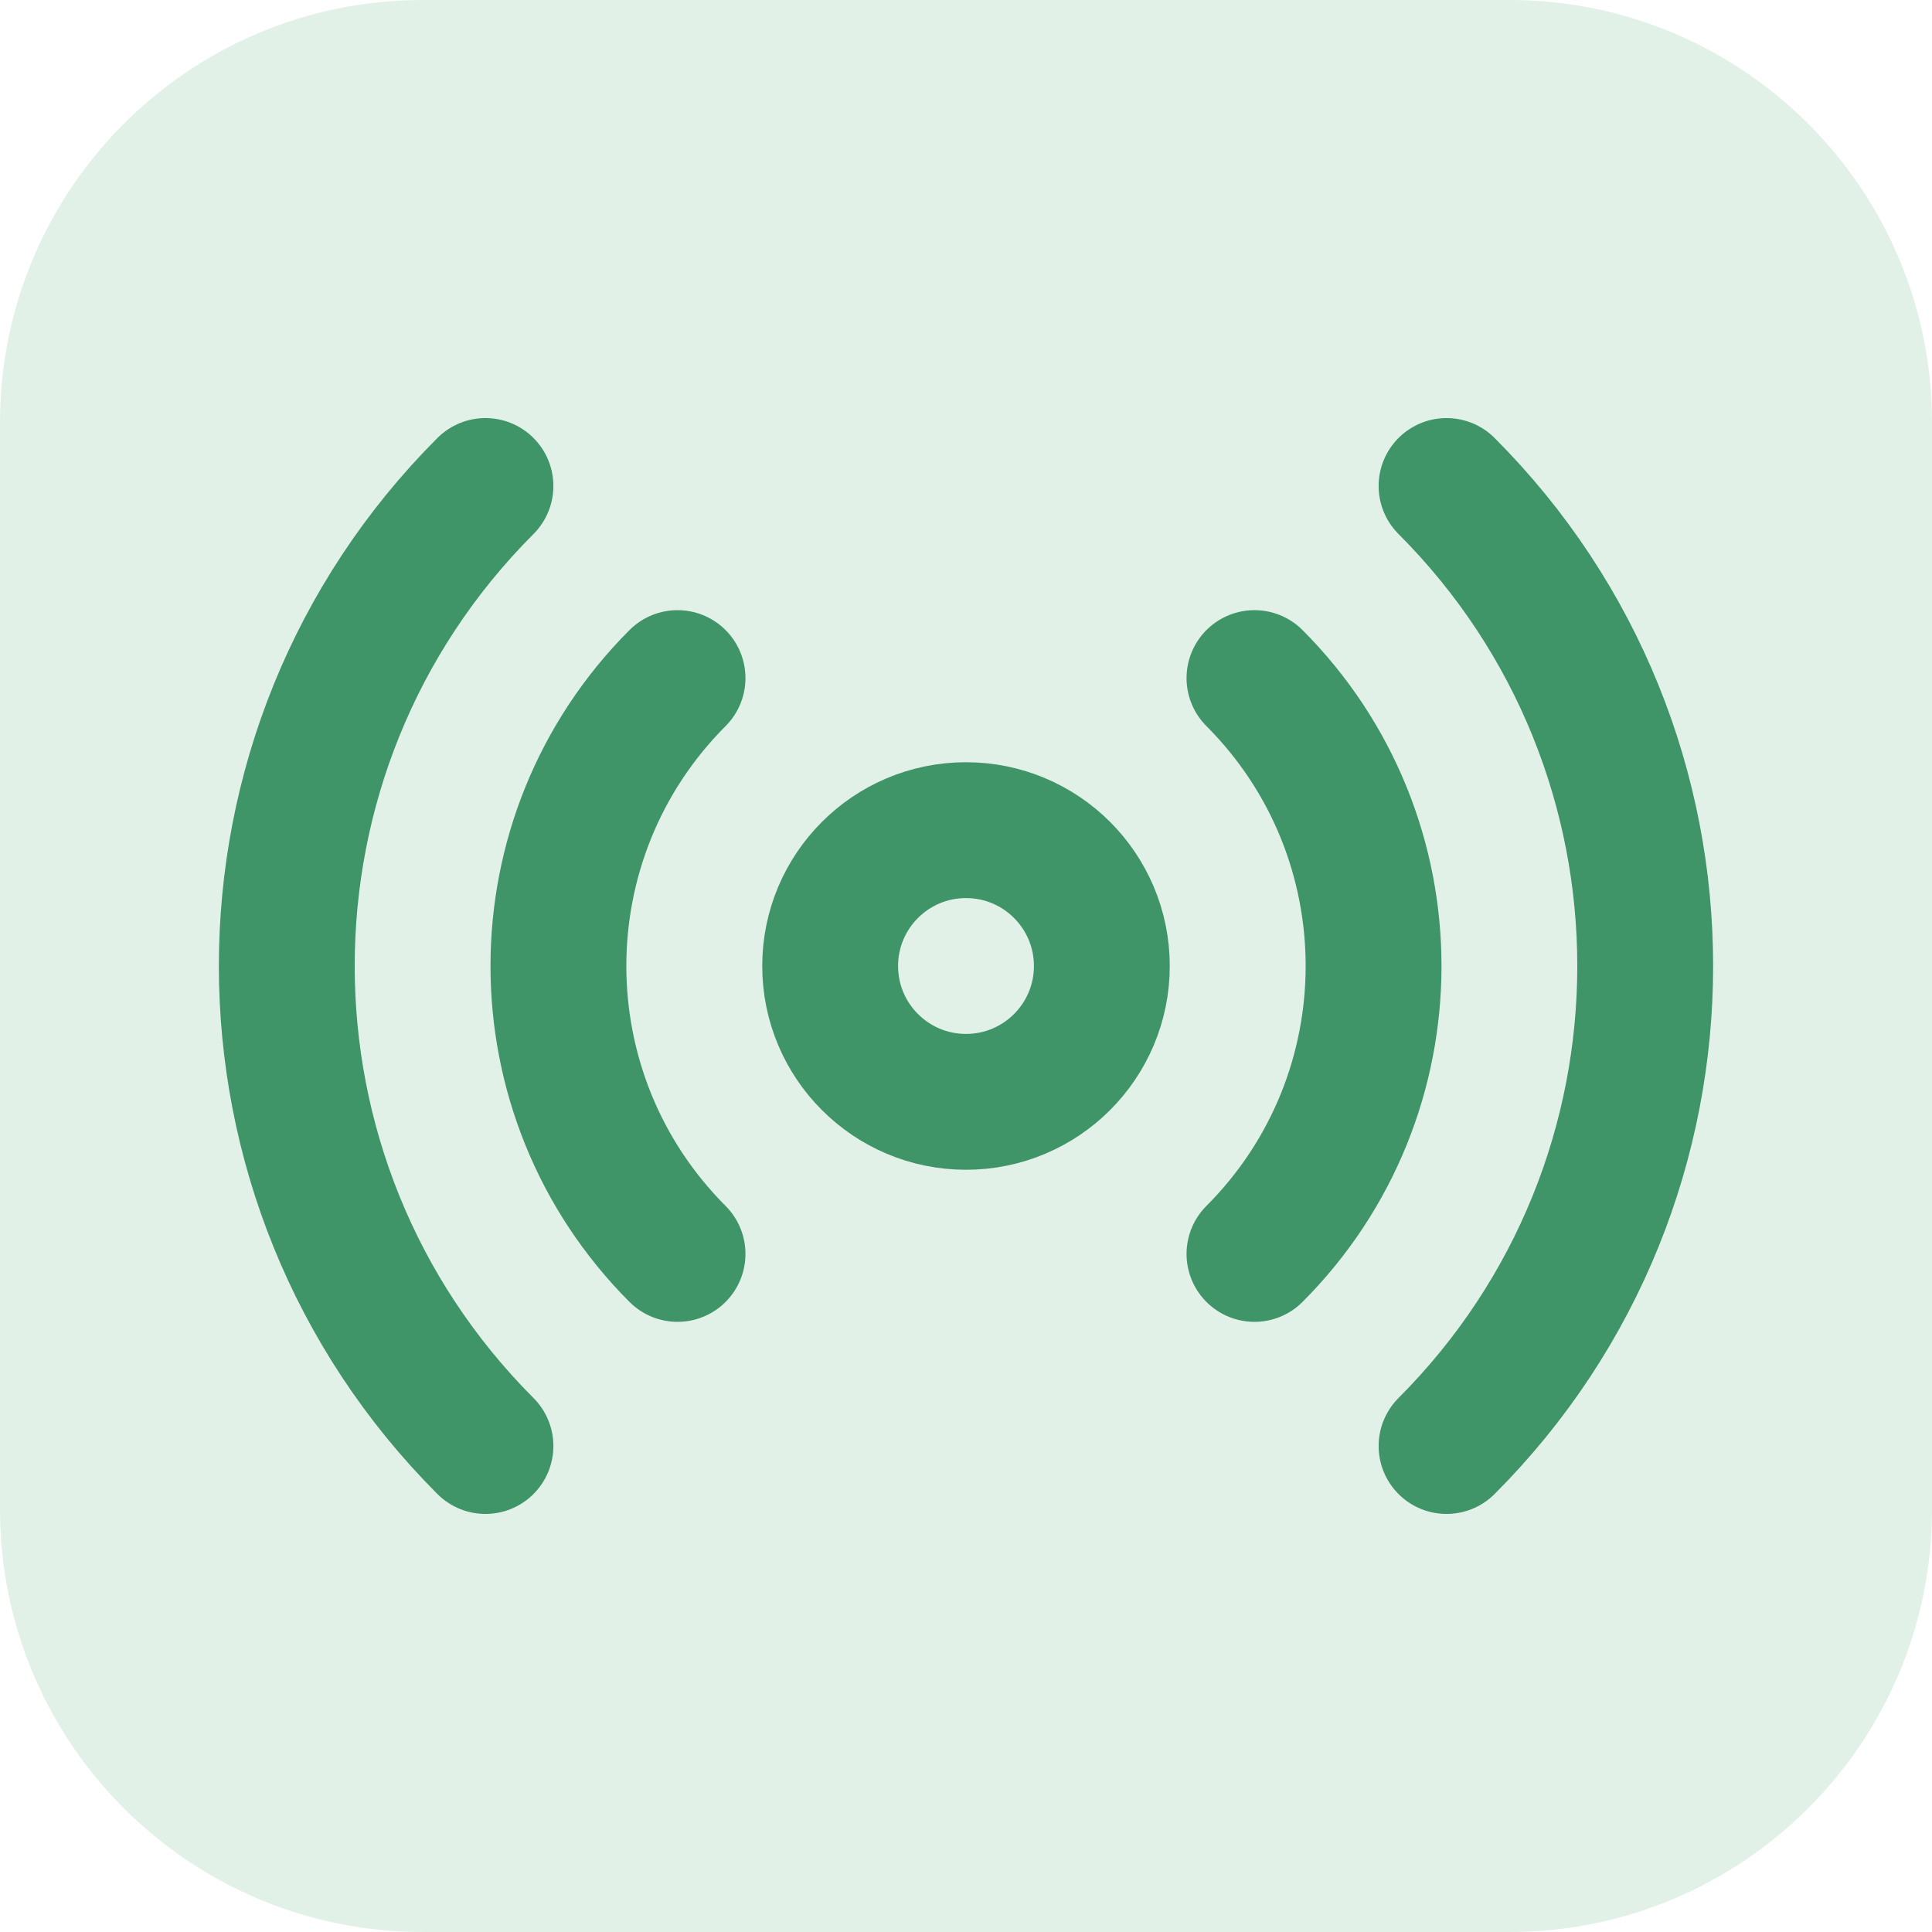
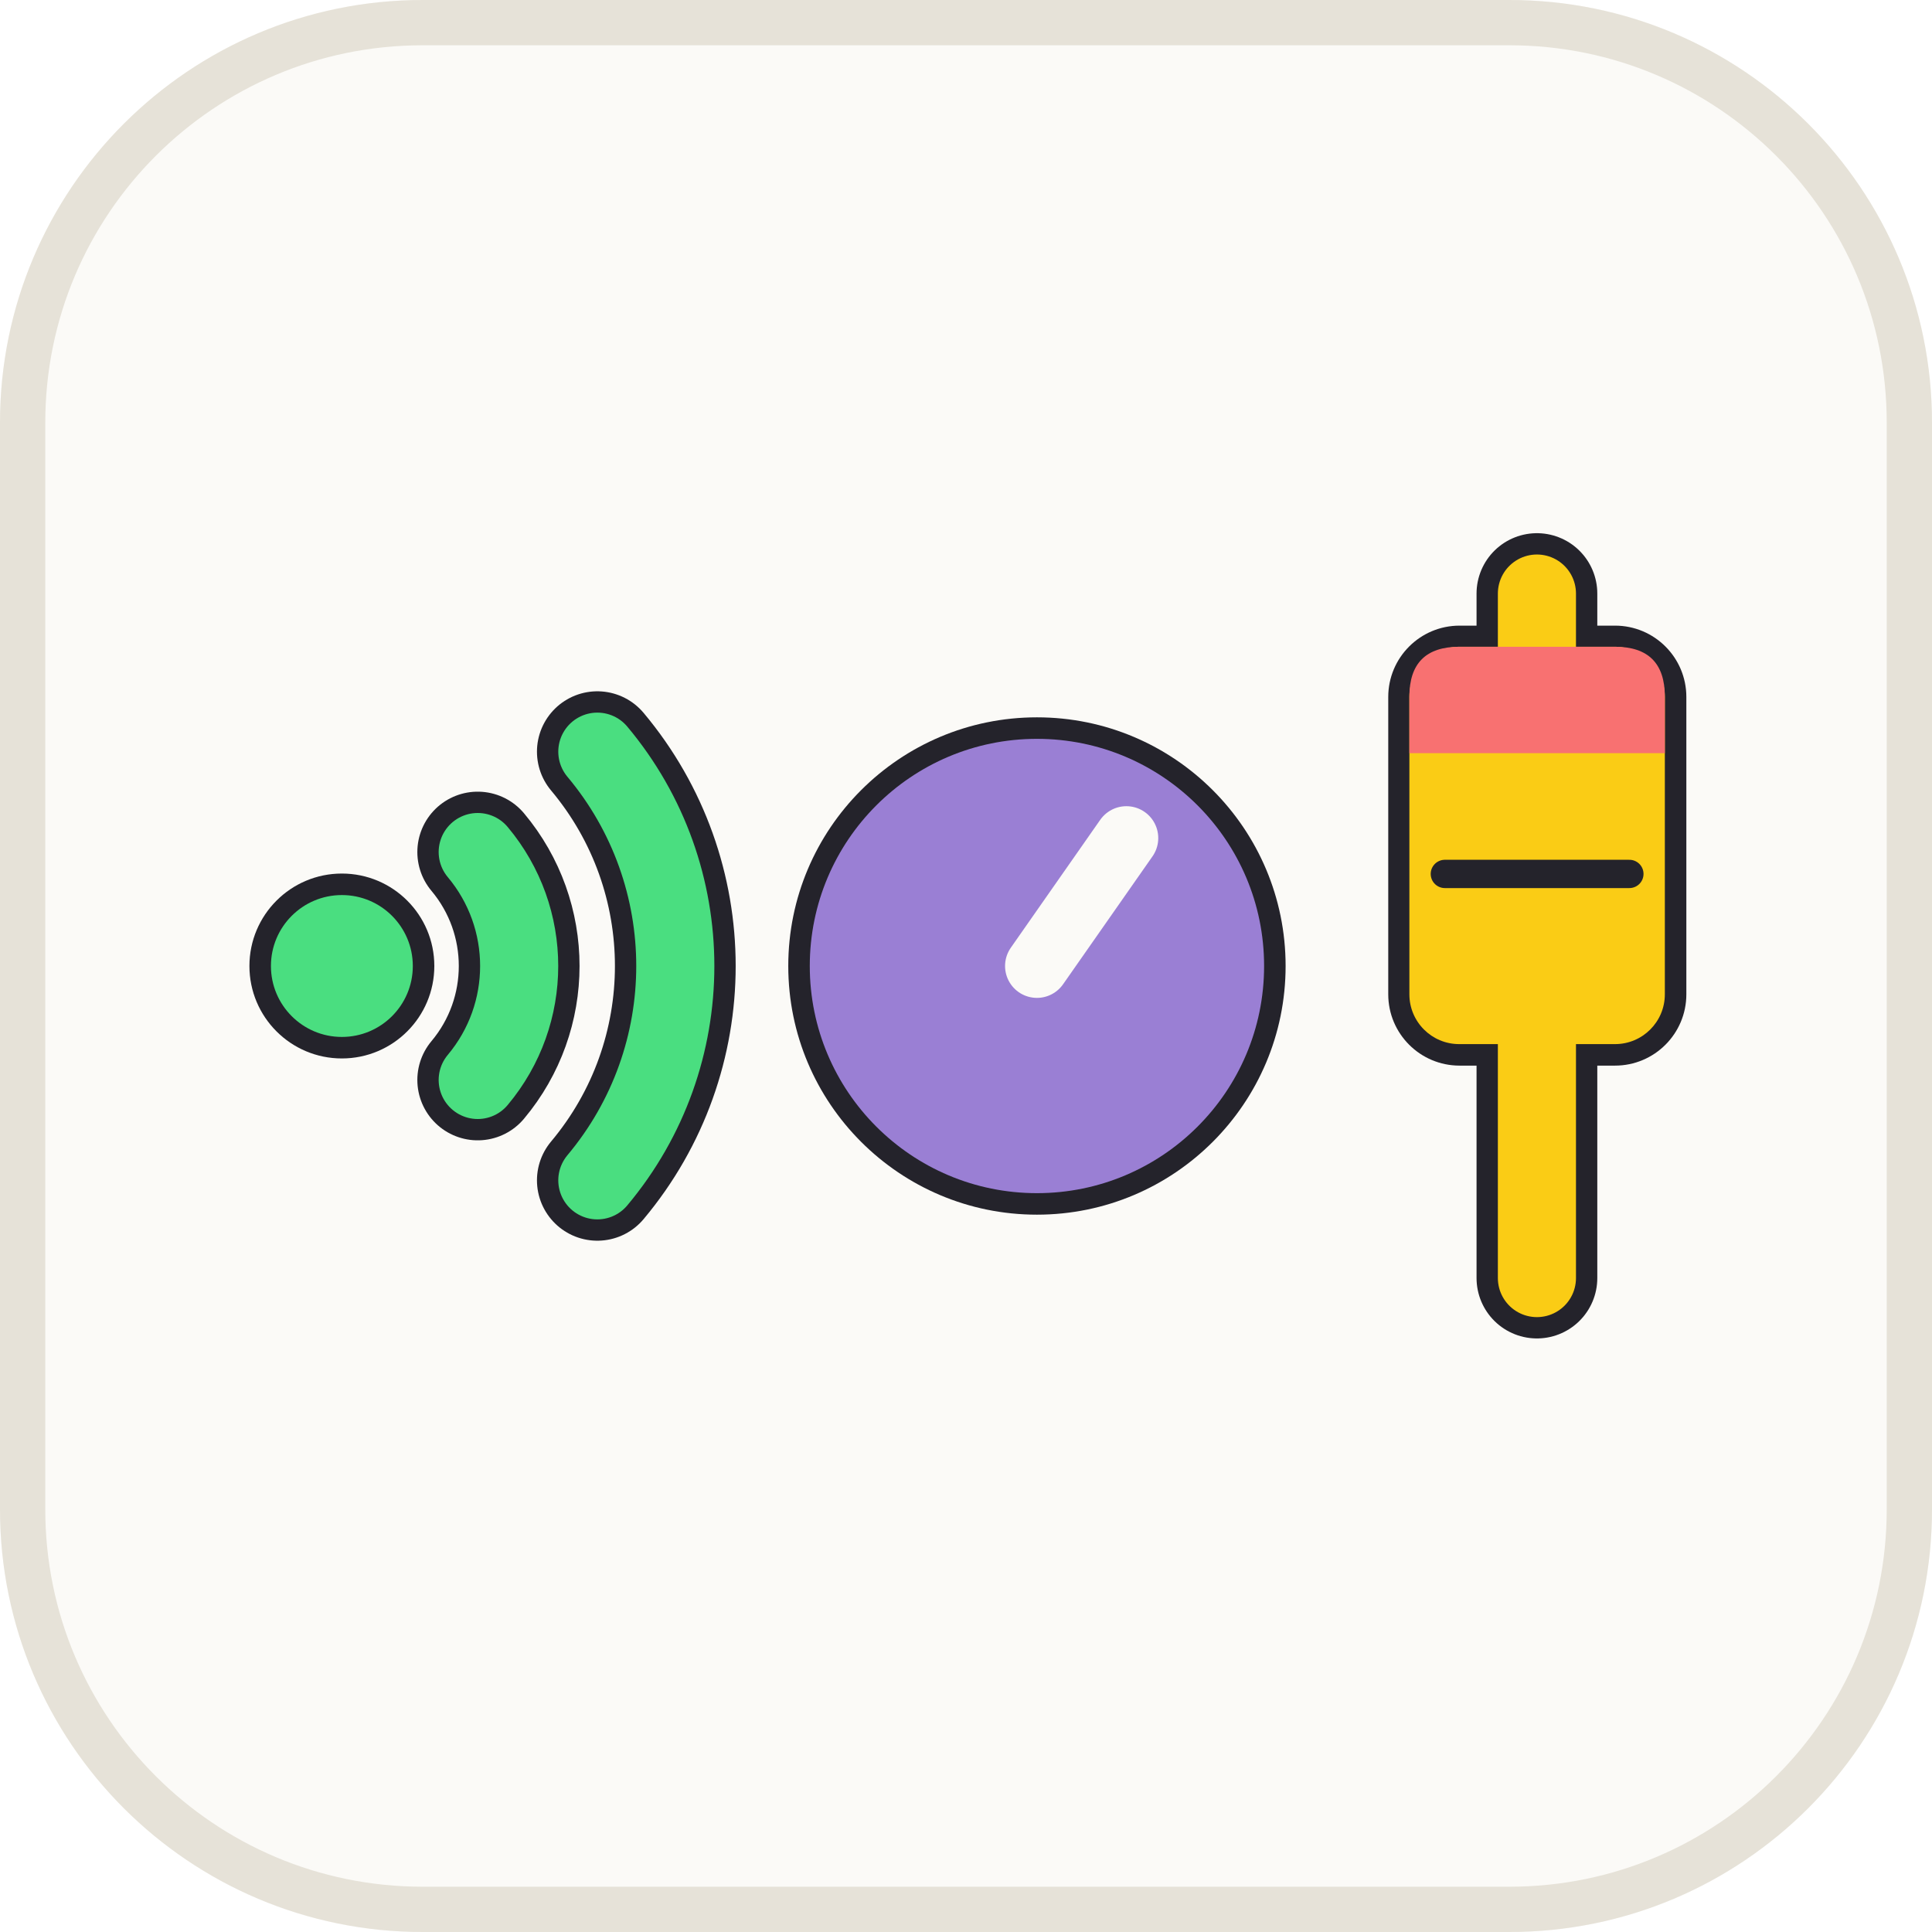
- <svg xmlns="http://www.w3.org/2000/svg" viewBox="0 0 512 512">
-   <rect width="512" height="512" rx="112" fill="#e2f1e8" />
-   <g fill="none" stroke="#3f9468" stroke-width="2" stroke-linecap="round" stroke-linejoin="round" transform="translate(40 40) scale(18)">
-     <path d="M16.247 7.761a6 6 0 0 1 0 8.478" />
-     <path d="M19.075 4.933a10 10 0 0 1 0 14.134" />
-     <path d="M4.925 19.067a10 10 0 0 1 0-14.134" />
-     <path d="M7.753 16.239a6 6 0 0 1 0-8.478" />
-     <circle cx="12" cy="12" r="2" />
+ <svg xmlns="http://www.w3.org/2000/svg" viewBox="0 0 512 512" width="512" height="512">
+   <style>.tile{fill:#fbfaf7}.key{stroke:#e6e2d8}@media (prefers-color-scheme: dark){.tile{fill:#16181d}.key{stroke:#2e3341}}</style>
+   <rect class="tile" width="512" height="512" rx="112" />
+   <rect class="key" x="6" y="6" width="500" height="500" rx="106" fill="none" stroke-width="12" />
+   <g fill="#24232b" stroke="#24232b" stroke-linecap="round">
+     <circle cx="90.6" cy="256" r="24.5" stroke="none" />
+     <path d="M126.6 225.8 A47.0 47.0 0 0 1 126.6 286.2" fill="none" stroke-width="32.0" />
+     <path d="M158.3 199.2 A88.4 88.4 0 0 1 158.3 312.8" fill="none" stroke-width="32.0" />
+     <circle cx="274.8" cy="256" r="65.9" stroke="none" />
+     <path d="M407.3 157.3 V338.7" fill="none" stroke-width="32.0" />
+     <rect x="367.9" y="165.8" width="79.0" height="116.6" rx="18.9" stroke="none" />
  </g>
+   <circle cx="90.6" cy="256" r="18.8" fill="#4ade80" />
+   <path d="M126.6 225.8 A47.0 47.0 0 0 1 126.6 286.2" fill="none" stroke="#4ade80" stroke-width="20.7" stroke-linecap="round" />
+   <path d="M158.3 199.2 A88.4 88.4 0 0 1 158.3 312.8" fill="none" stroke="#4ade80" stroke-width="20.7" stroke-linecap="round" />
+   <circle cx="274.8" cy="256" r="60.2" fill="#9a7fd4" />
+   <path d="M274.8 256 L298.5 222.1" stroke="#fbfaf7" stroke-width="16.9" stroke-linecap="round" />
+   <path d="M407.3 157.3 V338.7" fill="none" stroke="#facc15" stroke-width="20.7" stroke-linecap="round" />
+   <rect x="373.5" y="171.4" width="67.7" height="105.3" rx="13.2" fill="#facc15" />
+   <path d="M373.5 184.6 Q373.5 171.4 386.7 171.4 H428.0 Q441.2 171.4 441.2 184.6 V199.6 H373.5 Z" fill="#f87171" />
+   <path d="M382.9 231.6 H431.8" stroke="#24232b" stroke-width="7.5" stroke-linecap="round" />
</svg>
